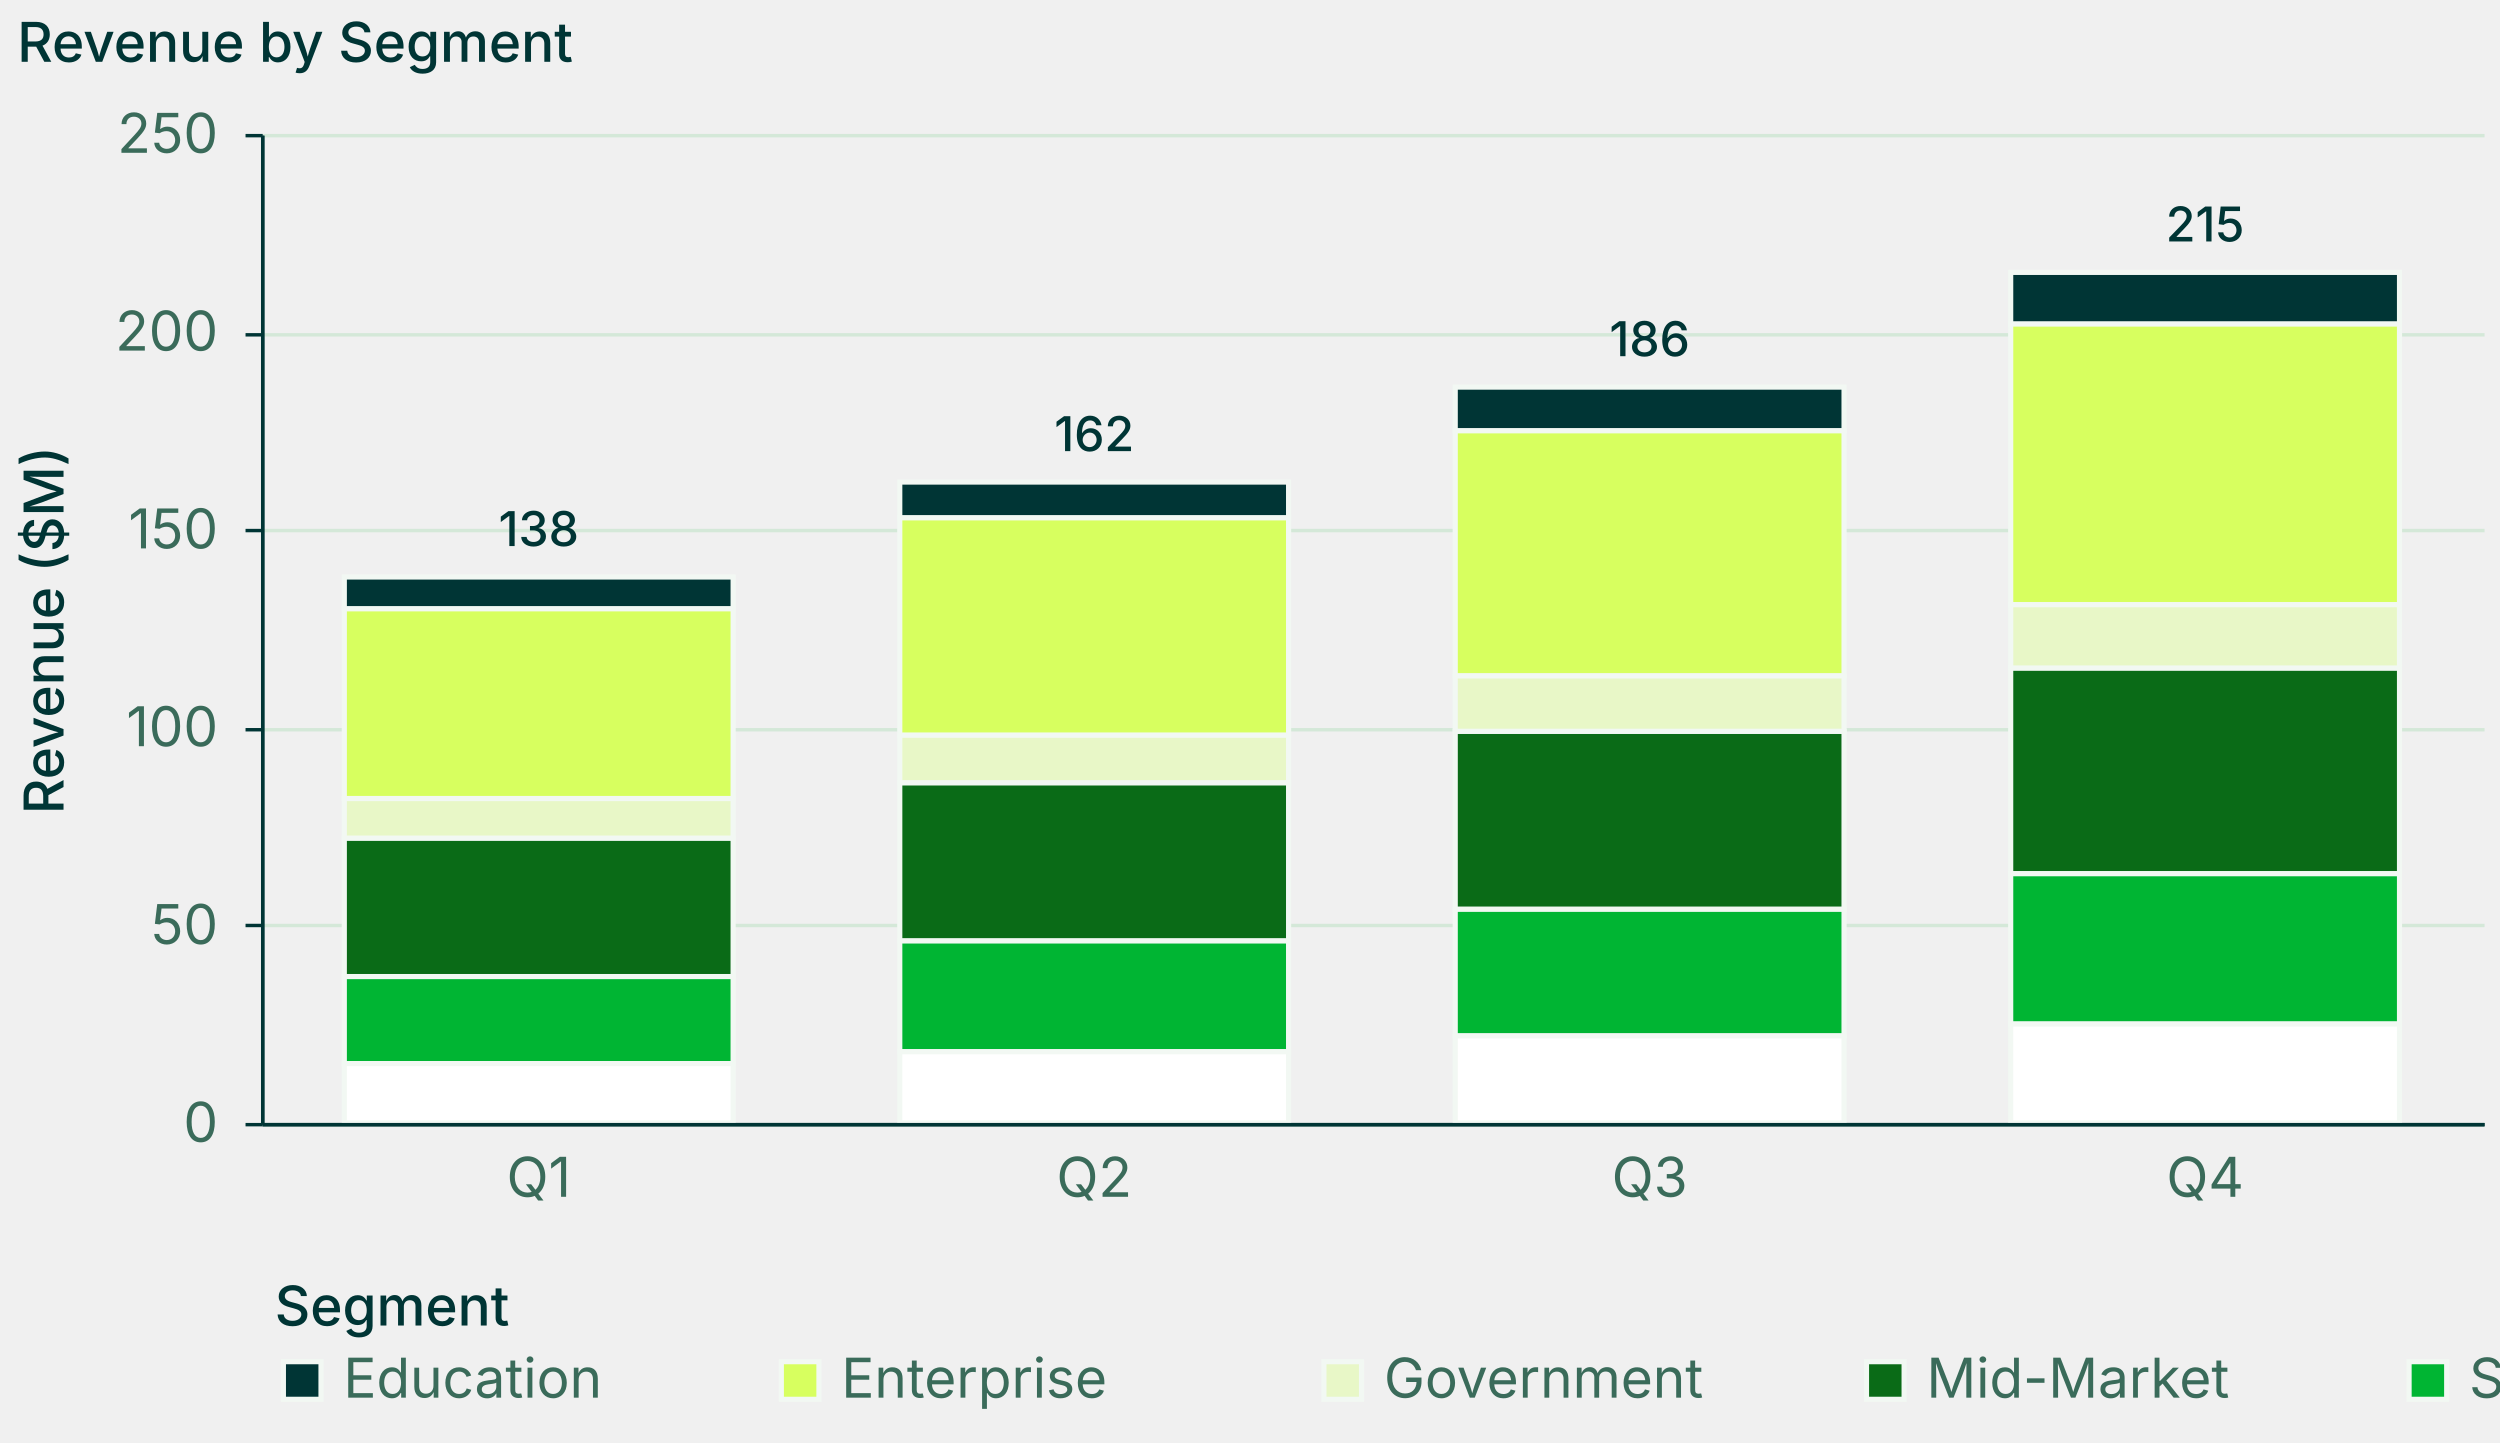
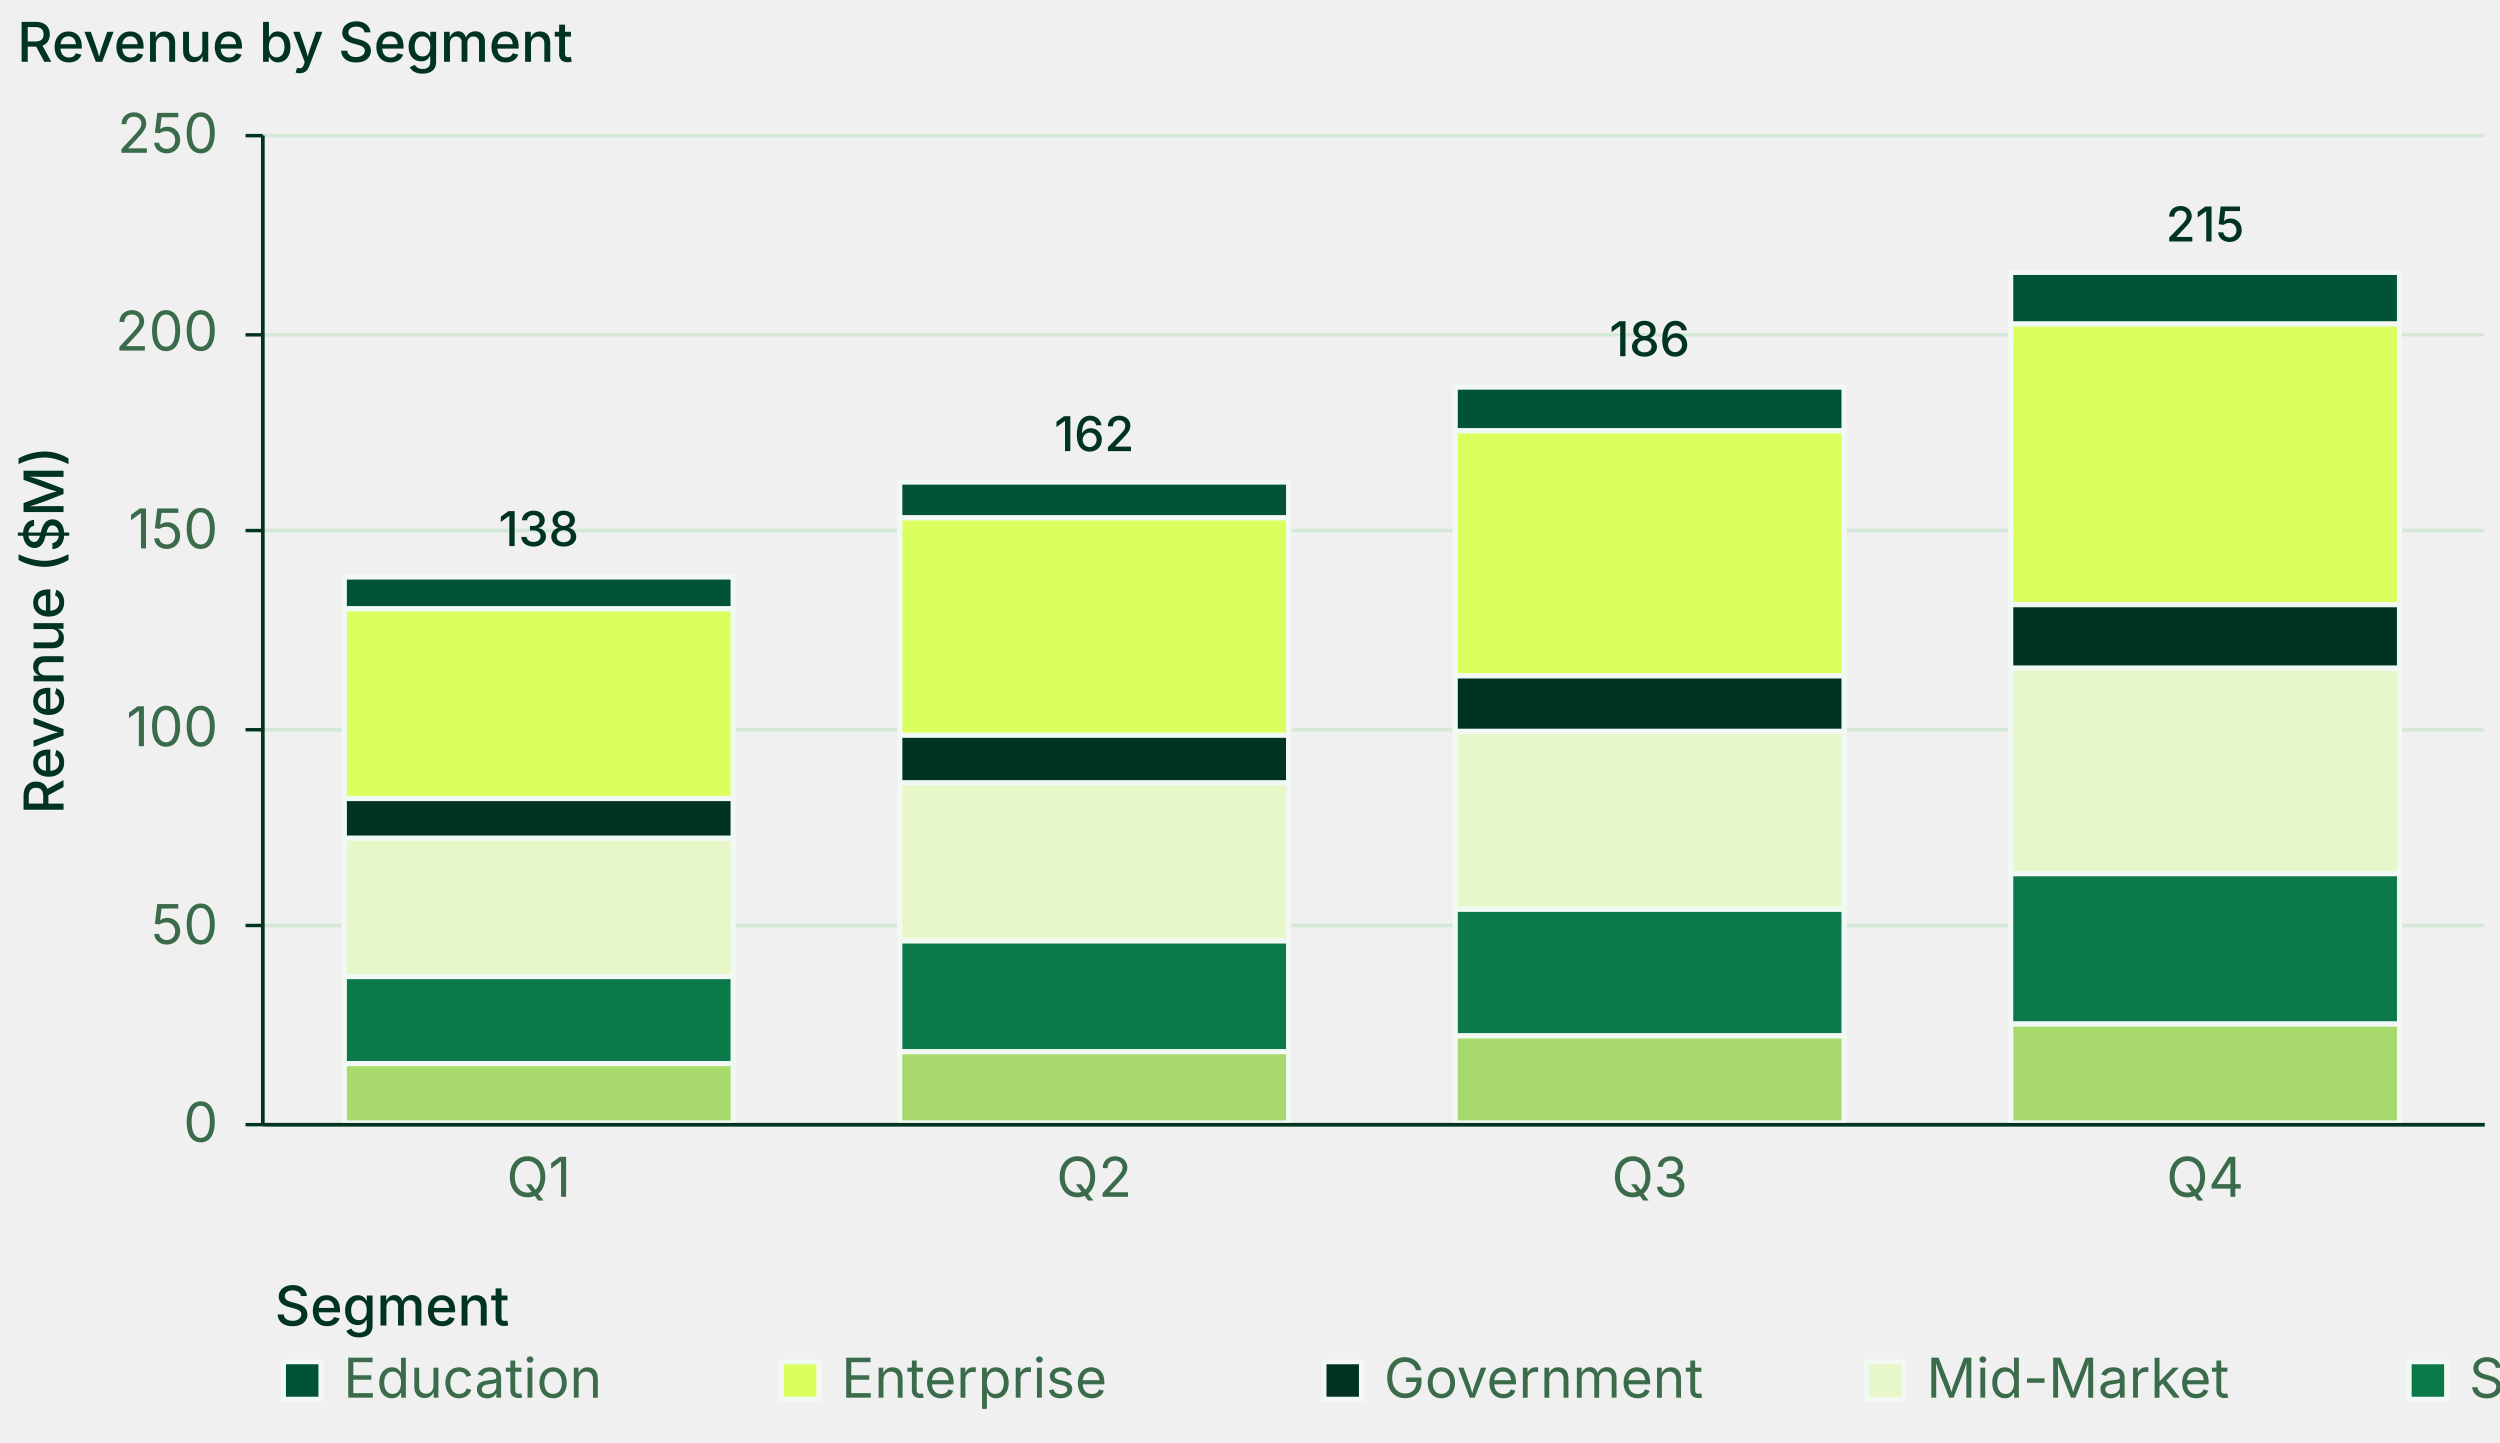
<svg xmlns="http://www.w3.org/2000/svg" version="1.1" class="marks" width="728" height="420" viewBox="0 0 728 420">
  <g fill="none" stroke-miterlimit="10" transform="translate(76,39)">
    <g class="mark-group role-frame root" role="graphics-object" aria-roledescription="group mark container">
      <g transform="translate(0,0)">
        <path class="background" aria-hidden="true" d="M0,0h647v288h-647Z" />
        <g>
          <g class="mark-group role-axis" aria-hidden="true">
            <g transform="translate(0.5,0.5)">
              <path class="background" aria-hidden="true" d="M0,0h0v0h0Z" pointer-events="none" />
              <g>
                <g class="mark-rule role-axis-grid" pointer-events="none">
                  <line transform="translate(0,288)" x2="647" y2="0" stroke="#d4e8d8" stroke-width="1" stroke-dasharray="" opacity="1" />
                  <line transform="translate(0,230)" x2="647" y2="0" stroke="#d4e8d8" stroke-width="1" stroke-dasharray="" opacity="1" />
                  <line transform="translate(0,173)" x2="647" y2="0" stroke="#d4e8d8" stroke-width="1" stroke-dasharray="" opacity="1" />
                  <line transform="translate(0,115)" x2="647" y2="0" stroke="#d4e8d8" stroke-width="1" stroke-dasharray="" opacity="1" />
                  <line transform="translate(0,58)" x2="647" y2="0" stroke="#d4e8d8" stroke-width="1" stroke-dasharray="" opacity="1" />
                  <line transform="translate(0,0)" x2="647" y2="0" stroke="#d4e8d8" stroke-width="1" stroke-dasharray="" opacity="1" />
                </g>
              </g>
              <path class="foreground" aria-hidden="true" d="" pointer-events="none" display="none" />
            </g>
          </g>
          <g class="mark-group role-axis" role="graphics-symbol" aria-roledescription="axis" aria-label="X-axis for a discrete scale with 4 values: Q1, Q2, Q3, Q4">
            <g transform="translate(0.5,288.5)">
              <path class="background" aria-hidden="true" d="M0,0h0v0h0Z" pointer-events="none" />
              <g>
                <g class="mark-text role-axis-label" pointer-events="none">
-                   <text text-anchor="middle" transform="translate(80.375,21)" font-family="system-ui, -apple-system, sans-serif" font-size="16px" fill="#3a6b5a" opacity="1">Q1</text>
-                   <text text-anchor="middle" transform="translate(242.125,21)" font-family="system-ui, -apple-system, sans-serif" font-size="16px" fill="#3a6b5a" opacity="1">Q2</text>
-                   <text text-anchor="middle" transform="translate(403.875,21)" font-family="system-ui, -apple-system, sans-serif" font-size="16px" fill="#3a6b5a" opacity="1">Q3</text>
-                   <text text-anchor="middle" transform="translate(565.625,21)" font-family="system-ui, -apple-system, sans-serif" font-size="16px" fill="#3a6b5a" opacity="1">Q4</text>
+                   <text text-anchor="middle" transform="translate(80.375,21)" font-family="system-ui, -apple-system, sans-serif" font-size="16px" fill="#3a6b4a" opacity="1">Q1</text>
+                   <text text-anchor="middle" transform="translate(242.125,21)" font-family="system-ui, -apple-system, sans-serif" font-size="16px" fill="#3a6b4a" opacity="1">Q2</text>
+                   <text text-anchor="middle" transform="translate(403.875,21)" font-family="system-ui, -apple-system, sans-serif" font-size="16px" fill="#3a6b4a" opacity="1">Q3</text>
+                   <text text-anchor="middle" transform="translate(565.625,21)" font-family="system-ui, -apple-system, sans-serif" font-size="16px" fill="#3a6b4a" opacity="1">Q4</text>
                </g>
                <g class="mark-rule role-axis-domain" pointer-events="none">
-                   <line transform="translate(0,0)" x2="647" y2="0" stroke="#003535" stroke-width="1" opacity="1" />
+                   <line transform="translate(0,0)" x2="647" y2="0" stroke="#003421" stroke-width="1" opacity="1" />
                </g>
              </g>
              <path class="foreground" aria-hidden="true" d="" pointer-events="none" display="none" />
            </g>
          </g>
          <g class="mark-group role-axis" role="graphics-symbol" aria-roledescription="axis" aria-label="Y-axis titled 'Revenue ($M)' for a linear scale with values from 0 to 250">
            <g transform="translate(0.5,0.5)">
              <path class="background" aria-hidden="true" d="M0,0h0v0h0Z" pointer-events="none" />
              <g>
                <g class="mark-rule role-axis-tick" pointer-events="none">
-                   <line transform="translate(0,288)" x2="-5" y2="0" stroke="#003535" stroke-width="1" opacity="1" />
-                   <line transform="translate(0,230)" x2="-5" y2="0" stroke="#003535" stroke-width="1" opacity="1" />
-                   <line transform="translate(0,173)" x2="-5" y2="0" stroke="#003535" stroke-width="1" opacity="1" />
-                   <line transform="translate(0,115)" x2="-5" y2="0" stroke="#003535" stroke-width="1" opacity="1" />
-                   <line transform="translate(0,58)" x2="-5" y2="0" stroke="#003535" stroke-width="1" opacity="1" />
-                   <line transform="translate(0,0)" x2="-5" y2="0" stroke="#003535" stroke-width="1" opacity="1" />
+                   <line transform="translate(0,288)" x2="-5" y2="0" stroke="#003421" stroke-width="1" opacity="1" />
+                   <line transform="translate(0,230)" x2="-5" y2="0" stroke="#003421" stroke-width="1" opacity="1" />
+                   <line transform="translate(0,173)" x2="-5" y2="0" stroke="#003421" stroke-width="1" opacity="1" />
+                   <line transform="translate(0,115)" x2="-5" y2="0" stroke="#003421" stroke-width="1" opacity="1" />
+                   <line transform="translate(0,58)" x2="-5" y2="0" stroke="#003421" stroke-width="1" opacity="1" />
+                   <line transform="translate(0,0)" x2="-5" y2="0" stroke="#003421" stroke-width="1" opacity="1" />
                </g>
                <g class="mark-text role-axis-label" pointer-events="none">
-                   <text text-anchor="end" transform="translate(-13,293)" font-family="system-ui, -apple-system, sans-serif" font-size="16px" fill="#3a6b5a" opacity="1">0</text>
-                   <text text-anchor="end" transform="translate(-13,235.4)" font-family="system-ui, -apple-system, sans-serif" font-size="16px" fill="#3a6b5a" opacity="1">50</text>
-                   <text text-anchor="end" transform="translate(-13,177.8)" font-family="system-ui, -apple-system, sans-serif" font-size="16px" fill="#3a6b5a" opacity="1">100</text>
-                   <text text-anchor="end" transform="translate(-13,120.2)" font-family="system-ui, -apple-system, sans-serif" font-size="16px" fill="#3a6b5a" opacity="1">150</text>
-                   <text text-anchor="end" transform="translate(-13,62.6)" font-family="system-ui, -apple-system, sans-serif" font-size="16px" fill="#3a6b5a" opacity="1">200</text>
-                   <text text-anchor="end" transform="translate(-13,5)" font-family="system-ui, -apple-system, sans-serif" font-size="16px" fill="#3a6b5a" opacity="1">250</text>
+                   <text text-anchor="end" transform="translate(-13,293)" font-family="system-ui, -apple-system, sans-serif" font-size="16px" fill="#3a6b4a" opacity="1">0</text>
+                   <text text-anchor="end" transform="translate(-13,235.4)" font-family="system-ui, -apple-system, sans-serif" font-size="16px" fill="#3a6b4a" opacity="1">50</text>
+                   <text text-anchor="end" transform="translate(-13,177.8)" font-family="system-ui, -apple-system, sans-serif" font-size="16px" fill="#3a6b4a" opacity="1">100</text>
+                   <text text-anchor="end" transform="translate(-13,120.2)" font-family="system-ui, -apple-system, sans-serif" font-size="16px" fill="#3a6b4a" opacity="1">150</text>
+                   <text text-anchor="end" transform="translate(-13,62.6)" font-family="system-ui, -apple-system, sans-serif" font-size="16px" fill="#3a6b4a" opacity="1">200</text>
+                   <text text-anchor="end" transform="translate(-13,5)" font-family="system-ui, -apple-system, sans-serif" font-size="16px" fill="#3a6b4a" opacity="1">250</text>
                </g>
                <g class="mark-rule role-axis-domain" pointer-events="none">
-                   <line transform="translate(0,288)" x2="0" y2="-288" stroke="#003535" stroke-width="1" opacity="1" />
+                   <line transform="translate(0,288)" x2="0" y2="-288" stroke="#003421" stroke-width="1" opacity="1" />
                </g>
                <g class="mark-text role-axis-title" pointer-events="none">
-                   <text text-anchor="middle" transform="translate(-55,144) rotate(-90) translate(0,-3)" font-family="system-ui, -apple-system, sans-serif" font-size="16px" font-weight="500" fill="#003535" opacity="1">Revenue ($M)</text>
+                   <text text-anchor="middle" transform="translate(-55,144) rotate(-90) translate(0,-3)" font-family="system-ui, -apple-system, sans-serif" font-size="16px" font-weight="500" fill="#003421" opacity="1">Revenue ($M)</text>
                </g>
              </g>
              <path class="foreground" aria-hidden="true" d="" pointer-events="none" display="none" />
            </g>
          </g>
          <g class="mark-rect role-mark layer_0_marks" role="graphics-object" aria-roledescription="rect mark container">
-             <path aria-label="quarter: Q1; Revenue ($M): 48; Segment: Enterprise" role="graphics-symbol" aria-roledescription="bar" d="M24.262,138.24h113.225v55.296h-113.225Z" fill="#D7FF5F" stroke="#f2f8f3" stroke-width="1.5" />
-             <path aria-label="quarter: Q1; Revenue ($M): 35; Segment: Mid-Market" role="graphics-symbol" aria-roledescription="bar" d="M24.262,205.056h113.225v40.32h-113.225Z" fill="#0A6B17" stroke="#f2f8f3" stroke-width="1.5" />
-             <path aria-label="quarter: Q1; Revenue ($M): 22; Segment: SMB" role="graphics-symbol" aria-roledescription="bar" d="M24.262,245.376h113.225v25.344h-113.225Z" fill="#00B533" stroke="#f2f8f3" stroke-width="1.5" />
-             <path aria-label="quarter: Q1; Revenue ($M): 15; Segment: Startup" role="graphics-symbol" aria-roledescription="bar" d="M24.262,270.72h113.225v17.28h-113.225Z" fill="#FFFFFF" stroke="#f2f8f3" stroke-width="1.5" />
-             <path aria-label="quarter: Q1; Revenue ($M): 10; Segment: Government" role="graphics-symbol" aria-roledescription="bar" d="M24.262,193.536h113.225v11.52h-113.225Z" fill="#E8F7C7" stroke="#f2f8f3" stroke-width="1.5" />
-             <path aria-label="quarter: Q1; Revenue ($M): 8; Segment: Education" role="graphics-symbol" aria-roledescription="bar" d="M24.262,129.024h113.225v9.216h-113.225Z" fill="#003535" stroke="#f2f8f3" stroke-width="1.5" />
-             <path aria-label="quarter: Q2; Revenue ($M): 55; Segment: Enterprise" role="graphics-symbol" aria-roledescription="bar" d="M186.012,111.744h113.225v63.36h-113.225Z" fill="#D7FF5F" stroke="#f2f8f3" stroke-width="1.5" />
-             <path aria-label="quarter: Q2; Revenue ($M): 40; Segment: Mid-Market" role="graphics-symbol" aria-roledescription="bar" d="M186.012,188.928h113.225v46.08h-113.225Z" fill="#0A6B17" stroke="#f2f8f3" stroke-width="1.5" />
-             <path aria-label="quarter: Q2; Revenue ($M): 28; Segment: SMB" role="graphics-symbol" aria-roledescription="bar" d="M186.012,235.008h113.225v32.256h-113.225Z" fill="#00B533" stroke="#f2f8f3" stroke-width="1.5" />
-             <path aria-label="quarter: Q2; Revenue ($M): 18; Segment: Startup" role="graphics-symbol" aria-roledescription="bar" d="M186.012,267.264h113.225v20.736h-113.225Z" fill="#FFFFFF" stroke="#f2f8f3" stroke-width="1.5" />
-             <path aria-label="quarter: Q2; Revenue ($M): 12; Segment: Government" role="graphics-symbol" aria-roledescription="bar" d="M186.012,175.104h113.225v13.824h-113.225Z" fill="#E8F7C7" stroke="#f2f8f3" stroke-width="1.5" />
-             <path aria-label="quarter: Q2; Revenue ($M): 9; Segment: Education" role="graphics-symbol" aria-roledescription="bar" d="M186.012,101.376h113.225v10.368h-113.225Z" fill="#003535" stroke="#f2f8f3" stroke-width="1.5" />
-             <path aria-label="quarter: Q3; Revenue ($M): 62; Segment: Enterprise" role="graphics-symbol" aria-roledescription="bar" d="M347.762,86.4h113.225v71.424h-113.225Z" fill="#D7FF5F" stroke="#f2f8f3" stroke-width="1.5" />
-             <path aria-label="quarter: Q3; Revenue ($M): 45; Segment: Mid-Market" role="graphics-symbol" aria-roledescription="bar" d="M347.762,173.952h113.225v51.84h-113.225Z" fill="#0A6B17" stroke="#f2f8f3" stroke-width="1.5" />
-             <path aria-label="quarter: Q3; Revenue ($M): 32; Segment: SMB" role="graphics-symbol" aria-roledescription="bar" d="M347.762,225.792h113.225v36.864h-113.225Z" fill="#00B533" stroke="#f2f8f3" stroke-width="1.5" />
-             <path aria-label="quarter: Q3; Revenue ($M): 22; Segment: Startup" role="graphics-symbol" aria-roledescription="bar" d="M347.762,262.656h113.225v25.344h-113.225Z" fill="#FFFFFF" stroke="#f2f8f3" stroke-width="1.5" />
-             <path aria-label="quarter: Q3; Revenue ($M): 14; Segment: Government" role="graphics-symbol" aria-roledescription="bar" d="M347.762,157.824h113.225v16.128h-113.225Z" fill="#E8F7C7" stroke="#f2f8f3" stroke-width="1.5" />
-             <path aria-label="quarter: Q3; Revenue ($M): 11; Segment: Education" role="graphics-symbol" aria-roledescription="bar" d="M347.762,73.728h113.225v12.672h-113.225Z" fill="#003535" stroke="#f2f8f3" stroke-width="1.5" />
-             <path aria-label="quarter: Q4; Revenue ($M): 71; Segment: Enterprise" role="graphics-symbol" aria-roledescription="bar" d="M509.512,55.296h113.225v81.792h-113.225Z" fill="#D7FF5F" stroke="#f2f8f3" stroke-width="1.5" />
-             <path aria-label="quarter: Q4; Revenue ($M): 52; Segment: Mid-Market" role="graphics-symbol" aria-roledescription="bar" d="M509.512,155.52h113.225v59.904h-113.225Z" fill="#0A6B17" stroke="#f2f8f3" stroke-width="1.5" />
-             <path aria-label="quarter: Q4; Revenue ($M): 38; Segment: SMB" role="graphics-symbol" aria-roledescription="bar" d="M509.512,215.424h113.225v43.776h-113.225Z" fill="#00B533" stroke="#f2f8f3" stroke-width="1.5" />
-             <path aria-label="quarter: Q4; Revenue ($M): 25; Segment: Startup" role="graphics-symbol" aria-roledescription="bar" d="M509.512,259.2h113.225v28.8h-113.225Z" fill="#FFFFFF" stroke="#f2f8f3" stroke-width="1.5" />
-             <path aria-label="quarter: Q4; Revenue ($M): 16; Segment: Government" role="graphics-symbol" aria-roledescription="bar" d="M509.512,137.088h113.225v18.432h-113.225Z" fill="#E8F7C7" stroke="#f2f8f3" stroke-width="1.5" />
-             <path aria-label="quarter: Q4; Revenue ($M): 13; Segment: Education" role="graphics-symbol" aria-roledescription="bar" d="M509.512,40.32h113.225v14.976h-113.225Z" fill="#003535" stroke="#f2f8f3" stroke-width="1.5" />
+             <path aria-label="quarter: Q1; Revenue ($M): 48; Segment: Enterprise" role="graphics-symbol" aria-roledescription="bar" d="M24.262,138.24h113.225v55.296h-113.225Z" fill="#DBFF5F" stroke="#f2f8f3" stroke-width="1.5" />
+             <path aria-label="quarter: Q1; Revenue ($M): 35; Segment: Mid-Market" role="graphics-symbol" aria-roledescription="bar" d="M24.262,205.056h113.225v40.32h-113.225Z" fill="#E8F7C7" stroke="#f2f8f3" stroke-width="1.5" />
+             <path aria-label="quarter: Q1; Revenue ($M): 22; Segment: SMB" role="graphics-symbol" aria-roledescription="bar" d="M24.262,245.376h113.225v25.344h-113.225Z" fill="#0a7a4a" stroke="#f2f8f3" stroke-width="1.5" />
+             <path aria-label="quarter: Q1; Revenue ($M): 15; Segment: Startup" role="graphics-symbol" aria-roledescription="bar" d="M24.262,270.72h113.225v17.28h-113.225Z" fill="#a8d96c" stroke="#f2f8f3" stroke-width="1.5" />
+             <path aria-label="quarter: Q1; Revenue ($M): 10; Segment: Government" role="graphics-symbol" aria-roledescription="bar" d="M24.262,193.536h113.225v11.52h-113.225Z" fill="#003421" stroke="#f2f8f3" stroke-width="1.5" />
+             <path aria-label="quarter: Q1; Revenue ($M): 8; Segment: Education" role="graphics-symbol" aria-roledescription="bar" d="M24.262,129.024h113.225v9.216h-113.225Z" fill="#005335" stroke="#f2f8f3" stroke-width="1.5" />
+             <path aria-label="quarter: Q2; Revenue ($M): 55; Segment: Enterprise" role="graphics-symbol" aria-roledescription="bar" d="M186.012,111.744h113.225v63.36h-113.225Z" fill="#DBFF5F" stroke="#f2f8f3" stroke-width="1.5" />
+             <path aria-label="quarter: Q2; Revenue ($M): 40; Segment: Mid-Market" role="graphics-symbol" aria-roledescription="bar" d="M186.012,188.928h113.225v46.08h-113.225Z" fill="#E8F7C7" stroke="#f2f8f3" stroke-width="1.5" />
+             <path aria-label="quarter: Q2; Revenue ($M): 28; Segment: SMB" role="graphics-symbol" aria-roledescription="bar" d="M186.012,235.008h113.225v32.256h-113.225Z" fill="#0a7a4a" stroke="#f2f8f3" stroke-width="1.5" />
+             <path aria-label="quarter: Q2; Revenue ($M): 18; Segment: Startup" role="graphics-symbol" aria-roledescription="bar" d="M186.012,267.264h113.225v20.736h-113.225Z" fill="#a8d96c" stroke="#f2f8f3" stroke-width="1.5" />
+             <path aria-label="quarter: Q2; Revenue ($M): 12; Segment: Government" role="graphics-symbol" aria-roledescription="bar" d="M186.012,175.104h113.225v13.824h-113.225Z" fill="#003421" stroke="#f2f8f3" stroke-width="1.5" />
+             <path aria-label="quarter: Q2; Revenue ($M): 9; Segment: Education" role="graphics-symbol" aria-roledescription="bar" d="M186.012,101.376h113.225v10.368h-113.225Z" fill="#005335" stroke="#f2f8f3" stroke-width="1.5" />
+             <path aria-label="quarter: Q3; Revenue ($M): 62; Segment: Enterprise" role="graphics-symbol" aria-roledescription="bar" d="M347.762,86.4h113.225v71.424h-113.225Z" fill="#DBFF5F" stroke="#f2f8f3" stroke-width="1.5" />
+             <path aria-label="quarter: Q3; Revenue ($M): 45; Segment: Mid-Market" role="graphics-symbol" aria-roledescription="bar" d="M347.762,173.952h113.225v51.84h-113.225Z" fill="#E8F7C7" stroke="#f2f8f3" stroke-width="1.5" />
+             <path aria-label="quarter: Q3; Revenue ($M): 32; Segment: SMB" role="graphics-symbol" aria-roledescription="bar" d="M347.762,225.792h113.225v36.864h-113.225Z" fill="#0a7a4a" stroke="#f2f8f3" stroke-width="1.5" />
+             <path aria-label="quarter: Q3; Revenue ($M): 22; Segment: Startup" role="graphics-symbol" aria-roledescription="bar" d="M347.762,262.656h113.225v25.344h-113.225Z" fill="#a8d96c" stroke="#f2f8f3" stroke-width="1.5" />
+             <path aria-label="quarter: Q3; Revenue ($M): 14; Segment: Government" role="graphics-symbol" aria-roledescription="bar" d="M347.762,157.824h113.225v16.128h-113.225Z" fill="#003421" stroke="#f2f8f3" stroke-width="1.5" />
+             <path aria-label="quarter: Q3; Revenue ($M): 11; Segment: Education" role="graphics-symbol" aria-roledescription="bar" d="M347.762,73.728h113.225v12.672h-113.225Z" fill="#005335" stroke="#f2f8f3" stroke-width="1.5" />
+             <path aria-label="quarter: Q4; Revenue ($M): 71; Segment: Enterprise" role="graphics-symbol" aria-roledescription="bar" d="M509.512,55.296h113.225v81.792h-113.225Z" fill="#DBFF5F" stroke="#f2f8f3" stroke-width="1.5" />
+             <path aria-label="quarter: Q4; Revenue ($M): 52; Segment: Mid-Market" role="graphics-symbol" aria-roledescription="bar" d="M509.512,155.52h113.225v59.904h-113.225Z" fill="#E8F7C7" stroke="#f2f8f3" stroke-width="1.5" />
+             <path aria-label="quarter: Q4; Revenue ($M): 38; Segment: SMB" role="graphics-symbol" aria-roledescription="bar" d="M509.512,215.424h113.225v43.776h-113.225Z" fill="#0a7a4a" stroke="#f2f8f3" stroke-width="1.5" />
+             <path aria-label="quarter: Q4; Revenue ($M): 25; Segment: Startup" role="graphics-symbol" aria-roledescription="bar" d="M509.512,259.2h113.225v28.8h-113.225Z" fill="#a8d96c" stroke="#f2f8f3" stroke-width="1.5" />
+             <path aria-label="quarter: Q4; Revenue ($M): 16; Segment: Government" role="graphics-symbol" aria-roledescription="bar" d="M509.512,137.088h113.225v18.432h-113.225Z" fill="#003421" stroke="#f2f8f3" stroke-width="1.5" />
+             <path aria-label="quarter: Q4; Revenue ($M): 13; Segment: Education" role="graphics-symbol" aria-roledescription="bar" d="M509.512,40.32h113.225v14.976h-113.225Z" fill="#005335" stroke="#f2f8f3" stroke-width="1.5" />
          </g>
          <g class="mark-text role-mark layer_1_marks" role="graphics-object" aria-roledescription="text mark container">
-             <text aria-label="quarter: Q1; Sum of revenue: 138" role="graphics-symbol" aria-roledescription="text mark" text-anchor="middle" transform="translate(80.875,120.024)" font-family="system-ui, -apple-system, sans-serif" font-size="14px" font-weight="500" fill="#003535">138</text>
-             <text aria-label="quarter: Q2; Sum of revenue: 162" role="graphics-symbol" aria-roledescription="text mark" text-anchor="middle" transform="translate(242.625,92.376)" font-family="system-ui, -apple-system, sans-serif" font-size="14px" font-weight="500" fill="#003535">162</text>
-             <text aria-label="quarter: Q3; Sum of revenue: 186" role="graphics-symbol" aria-roledescription="text mark" text-anchor="middle" transform="translate(404.375,64.728)" font-family="system-ui, -apple-system, sans-serif" font-size="14px" font-weight="500" fill="#003535">186</text>
-             <text aria-label="quarter: Q4; Sum of revenue: 215" role="graphics-symbol" aria-roledescription="text mark" text-anchor="middle" transform="translate(566.125,31.32)" font-family="system-ui, -apple-system, sans-serif" font-size="14px" font-weight="500" fill="#003535">215</text>
+             <text aria-label="quarter: Q1; Sum of revenue: 138" role="graphics-symbol" aria-roledescription="text mark" text-anchor="middle" transform="translate(80.875,120.024)" font-family="system-ui, -apple-system, sans-serif" font-size="14px" font-weight="500" fill="#003421">138</text>
+             <text aria-label="quarter: Q2; Sum of revenue: 162" role="graphics-symbol" aria-roledescription="text mark" text-anchor="middle" transform="translate(242.625,92.376)" font-family="system-ui, -apple-system, sans-serif" font-size="14px" font-weight="500" fill="#003421">162</text>
+             <text aria-label="quarter: Q3; Sum of revenue: 186" role="graphics-symbol" aria-roledescription="text mark" text-anchor="middle" transform="translate(404.375,64.728)" font-family="system-ui, -apple-system, sans-serif" font-size="14px" font-weight="500" fill="#003421">186</text>
+             <text aria-label="quarter: Q4; Sum of revenue: 215" role="graphics-symbol" aria-roledescription="text mark" text-anchor="middle" transform="translate(566.125,31.32)" font-family="system-ui, -apple-system, sans-serif" font-size="14px" font-weight="500" fill="#003421">215</text>
          </g>
          <g class="mark-group role-legend" role="graphics-symbol" aria-roledescription="legend" aria-label="Symbol legend titled 'Segment' for fill color with 6 values: Education, Enterprise, Government, Mid-Market, SMB, Startup">
            <g transform="translate(0,330)">
              <path class="background" aria-hidden="true" d="M0.5,0.5h804v45h-804Z" pointer-events="none" />
              <g>
                <g class="mark-group role-legend-entry">
                  <g transform="translate(4,25)">
                    <path class="background" aria-hidden="true" d="M0,0h0v0h0Z" pointer-events="none" />
                    <g>
                      <g class="mark-group role-scope" role="graphics-object" aria-roledescription="group mark container">
                        <g transform="translate(0,0)">
                          <path class="background" aria-hidden="true" d="M0,0h135v16h-135Z" pointer-events="none" opacity="1" />
                          <g>
                            <g class="mark-symbol role-legend-symbol" pointer-events="none">
-                               <path transform="translate(8,8)" d="M-5.477,-5.477h10.954v10.954h-10.954Z" fill="#003535" stroke="#f2f8f3" stroke-width="1.5" opacity="1" />
-                             </g>
-                             <g class="mark-text role-legend-label" pointer-events="none">
-                               <text text-anchor="start" transform="translate(20,13)" font-family="system-ui, -apple-system, sans-serif" font-size="16px" fill="#3a6b5a" opacity="1">Education</text>
+                               <path transform="translate(8,8)" d="M-5.477,-5.477h10.954v10.954h-10.954Z" fill="#005335" stroke="#f2f8f3" stroke-width="1.5" opacity="1" />
+                             </g>
+                             <g class="mark-text role-legend-label" pointer-events="none">
+                               <text text-anchor="start" transform="translate(20,13)" font-family="system-ui, -apple-system, sans-serif" font-size="16px" fill="#3a6b4a" opacity="1">Education</text>
                            </g>
                          </g>
                          <path class="foreground" aria-hidden="true" d="" pointer-events="none" display="none" />
                        </g>
                        <g transform="translate(145,0)">
                          <path class="background" aria-hidden="true" d="M0,0h148v16h-148Z" pointer-events="none" opacity="1" />
                          <g>
                            <g class="mark-symbol role-legend-symbol" pointer-events="none">
-                               <path transform="translate(8,8)" d="M-5.477,-5.477h10.954v10.954h-10.954Z" fill="#D7FF5F" stroke="#f2f8f3" stroke-width="1.5" opacity="1" />
-                             </g>
-                             <g class="mark-text role-legend-label" pointer-events="none">
-                               <text text-anchor="start" transform="translate(20,13)" font-family="system-ui, -apple-system, sans-serif" font-size="16px" fill="#3a6b5a" opacity="1">Enterprise</text>
+                               <path transform="translate(8,8)" d="M-5.477,-5.477h10.954v10.954h-10.954Z" fill="#DBFF5F" stroke="#f2f8f3" stroke-width="1.5" opacity="1" />
+                             </g>
+                             <g class="mark-text role-legend-label" pointer-events="none">
+                               <text text-anchor="start" transform="translate(20,13)" font-family="system-ui, -apple-system, sans-serif" font-size="16px" fill="#3a6b4a" opacity="1">Enterprise</text>
                            </g>
                          </g>
                          <path class="foreground" aria-hidden="true" d="" pointer-events="none" display="none" />
                        </g>
                        <g transform="translate(303,0)">
                          <path class="background" aria-hidden="true" d="M0,0h148v16h-148Z" pointer-events="none" opacity="1" />
                          <g>
                            <g class="mark-symbol role-legend-symbol" pointer-events="none">
-                               <path transform="translate(8,8)" d="M-5.477,-5.477h10.954v10.954h-10.954Z" fill="#E8F7C7" stroke="#f2f8f3" stroke-width="1.5" opacity="1" />
-                             </g>
-                             <g class="mark-text role-legend-label" pointer-events="none">
-                               <text text-anchor="start" transform="translate(20,13)" font-family="system-ui, -apple-system, sans-serif" font-size="16px" fill="#3a6b5a" opacity="1">Government</text>
+                               <path transform="translate(8,8)" d="M-5.477,-5.477h10.954v10.954h-10.954Z" fill="#003421" stroke="#f2f8f3" stroke-width="1.5" opacity="1" />
+                             </g>
+                             <g class="mark-text role-legend-label" pointer-events="none">
+                               <text text-anchor="start" transform="translate(20,13)" font-family="system-ui, -apple-system, sans-serif" font-size="16px" fill="#3a6b4a" opacity="1">Government</text>
                            </g>
                          </g>
                          <path class="foreground" aria-hidden="true" d="" pointer-events="none" display="none" />
                        </g>
                        <g transform="translate(461,0)">
                          <path class="background" aria-hidden="true" d="M0,0h148v16h-148Z" pointer-events="none" opacity="1" />
                          <g>
                            <g class="mark-symbol role-legend-symbol" pointer-events="none">
-                               <path transform="translate(8,8)" d="M-5.477,-5.477h10.954v10.954h-10.954Z" fill="#0A6B17" stroke="#f2f8f3" stroke-width="1.5" opacity="1" />
-                             </g>
-                             <g class="mark-text role-legend-label" pointer-events="none">
-                               <text text-anchor="start" transform="translate(20,13)" font-family="system-ui, -apple-system, sans-serif" font-size="16px" fill="#3a6b5a" opacity="1">Mid-Market</text>
+                               <path transform="translate(8,8)" d="M-5.477,-5.477h10.954v10.954h-10.954Z" fill="#E8F7C7" stroke="#f2f8f3" stroke-width="1.5" opacity="1" />
+                             </g>
+                             <g class="mark-text role-legend-label" pointer-events="none">
+                               <text text-anchor="start" transform="translate(20,13)" font-family="system-ui, -apple-system, sans-serif" font-size="16px" fill="#3a6b4a" opacity="1">Mid-Market</text>
                            </g>
                          </g>
                          <path class="foreground" aria-hidden="true" d="" pointer-events="none" display="none" />
                        </g>
                        <g transform="translate(619,0)">
                          <path class="background" aria-hidden="true" d="M0,0h58v16h-58Z" pointer-events="none" opacity="1" />
                          <g>
                            <g class="mark-symbol role-legend-symbol" pointer-events="none">
-                               <path transform="translate(8,8)" d="M-5.477,-5.477h10.954v10.954h-10.954Z" fill="#00B533" stroke="#f2f8f3" stroke-width="1.5" opacity="1" />
-                             </g>
-                             <g class="mark-text role-legend-label" pointer-events="none">
-                               <text text-anchor="start" transform="translate(20,13)" font-family="system-ui, -apple-system, sans-serif" font-size="16px" fill="#3a6b5a" opacity="1">SMB</text>
+                               <path transform="translate(8,8)" d="M-5.477,-5.477h10.954v10.954h-10.954Z" fill="#0a7a4a" stroke="#f2f8f3" stroke-width="1.5" opacity="1" />
+                             </g>
+                             <g class="mark-text role-legend-label" pointer-events="none">
+                               <text text-anchor="start" transform="translate(20,13)" font-family="system-ui, -apple-system, sans-serif" font-size="16px" fill="#3a6b4a" opacity="1">SMB</text>
                            </g>
                          </g>
                          <path class="foreground" aria-hidden="true" d="" pointer-events="none" display="none" />
                        </g>
                        <g transform="translate(687,0)">
                          <path class="background" aria-hidden="true" d="M0,0h109v16h-109Z" pointer-events="none" opacity="1" />
                          <g>
                            <g class="mark-symbol role-legend-symbol" pointer-events="none">
-                               <path transform="translate(8,8)" d="M-5.477,-5.477h10.954v10.954h-10.954Z" fill="#FFFFFF" stroke="#f2f8f3" stroke-width="1.5" opacity="1" />
-                             </g>
-                             <g class="mark-text role-legend-label" pointer-events="none">
-                               <text text-anchor="start" transform="translate(20,13)" font-family="system-ui, -apple-system, sans-serif" font-size="16px" fill="#3a6b5a" opacity="1">Startup</text>
+                               <path transform="translate(8,8)" d="M-5.477,-5.477h10.954v10.954h-10.954Z" fill="#a8d96c" stroke="#f2f8f3" stroke-width="1.5" opacity="1" />
+                             </g>
+                             <g class="mark-text role-legend-label" pointer-events="none">
+                               <text text-anchor="start" transform="translate(20,13)" font-family="system-ui, -apple-system, sans-serif" font-size="16px" fill="#3a6b4a" opacity="1">Startup</text>
                            </g>
                          </g>
                          <path class="foreground" aria-hidden="true" d="" pointer-events="none" display="none" />
                        </g>
                      </g>
                    </g>
                    <path class="foreground" aria-hidden="true" d="" pointer-events="none" display="none" />
                  </g>
                </g>
                <g class="mark-text role-legend-title" pointer-events="none">
-                   <text text-anchor="start" transform="translate(4,17)" font-family="system-ui, -apple-system, sans-serif" font-size="16px" font-weight="500" fill="#003535" opacity="1">Segment</text>
+                   <text text-anchor="start" transform="translate(4,17)" font-family="system-ui, -apple-system, sans-serif" font-size="16px" font-weight="500" fill="#003421" opacity="1">Segment</text>
                </g>
              </g>
              <path class="foreground" aria-hidden="true" d="" pointer-events="none" display="none" />
            </g>
          </g>
          <g class="axis-domain-overlay">
            <g transform="translate(0.5,288.5)">
              <g class="mark-rule role-axis-domain" pointer-events="none">
-                 <line transform="translate(0,0)" x2="647" y2="0" stroke="#003535" stroke-width="1" opacity="1" />
+                 <line transform="translate(0,0)" x2="647" y2="0" stroke="#003421" stroke-width="1" opacity="1" />
              </g>
            </g>
            <g transform="translate(0.5,0.5)">
              <g class="mark-rule role-axis-domain" pointer-events="none">
-                 <line transform="translate(0,288)" x2="0" y2="-288" stroke="#003535" stroke-width="1" opacity="1" />
+                 <line transform="translate(0,288)" x2="0" y2="-288" stroke="#003421" stroke-width="1" opacity="1" />
              </g>
            </g>
          </g>
          <g class="mark-group role-title">
            <g transform="translate(-71,-34)">
              <path class="background" aria-hidden="true" d="M0,0h0v0h0Z" pointer-events="none" />
              <g>
                <g class="mark-text role-title-text" role="graphics-symbol" aria-roledescription="title" aria-label="Title text 'Revenue by Segment'" pointer-events="none">
-                   <text text-anchor="start" transform="translate(0,13)" font-family="system-ui, -apple-system, sans-serif" font-size="16px" font-weight="500" fill="#003535" opacity="1">Revenue by Segment</text>
+                   <text text-anchor="start" transform="translate(0,13)" font-family="system-ui, -apple-system, sans-serif" font-size="16px" font-weight="500" fill="#003421" opacity="1">Revenue by Segment</text>
                </g>
              </g>
              <path class="foreground" aria-hidden="true" d="" pointer-events="none" display="none" />
            </g>
          </g>
        </g>
        <path class="foreground" aria-hidden="true" d="" display="none" />
      </g>
    </g>
  </g>
</svg>
